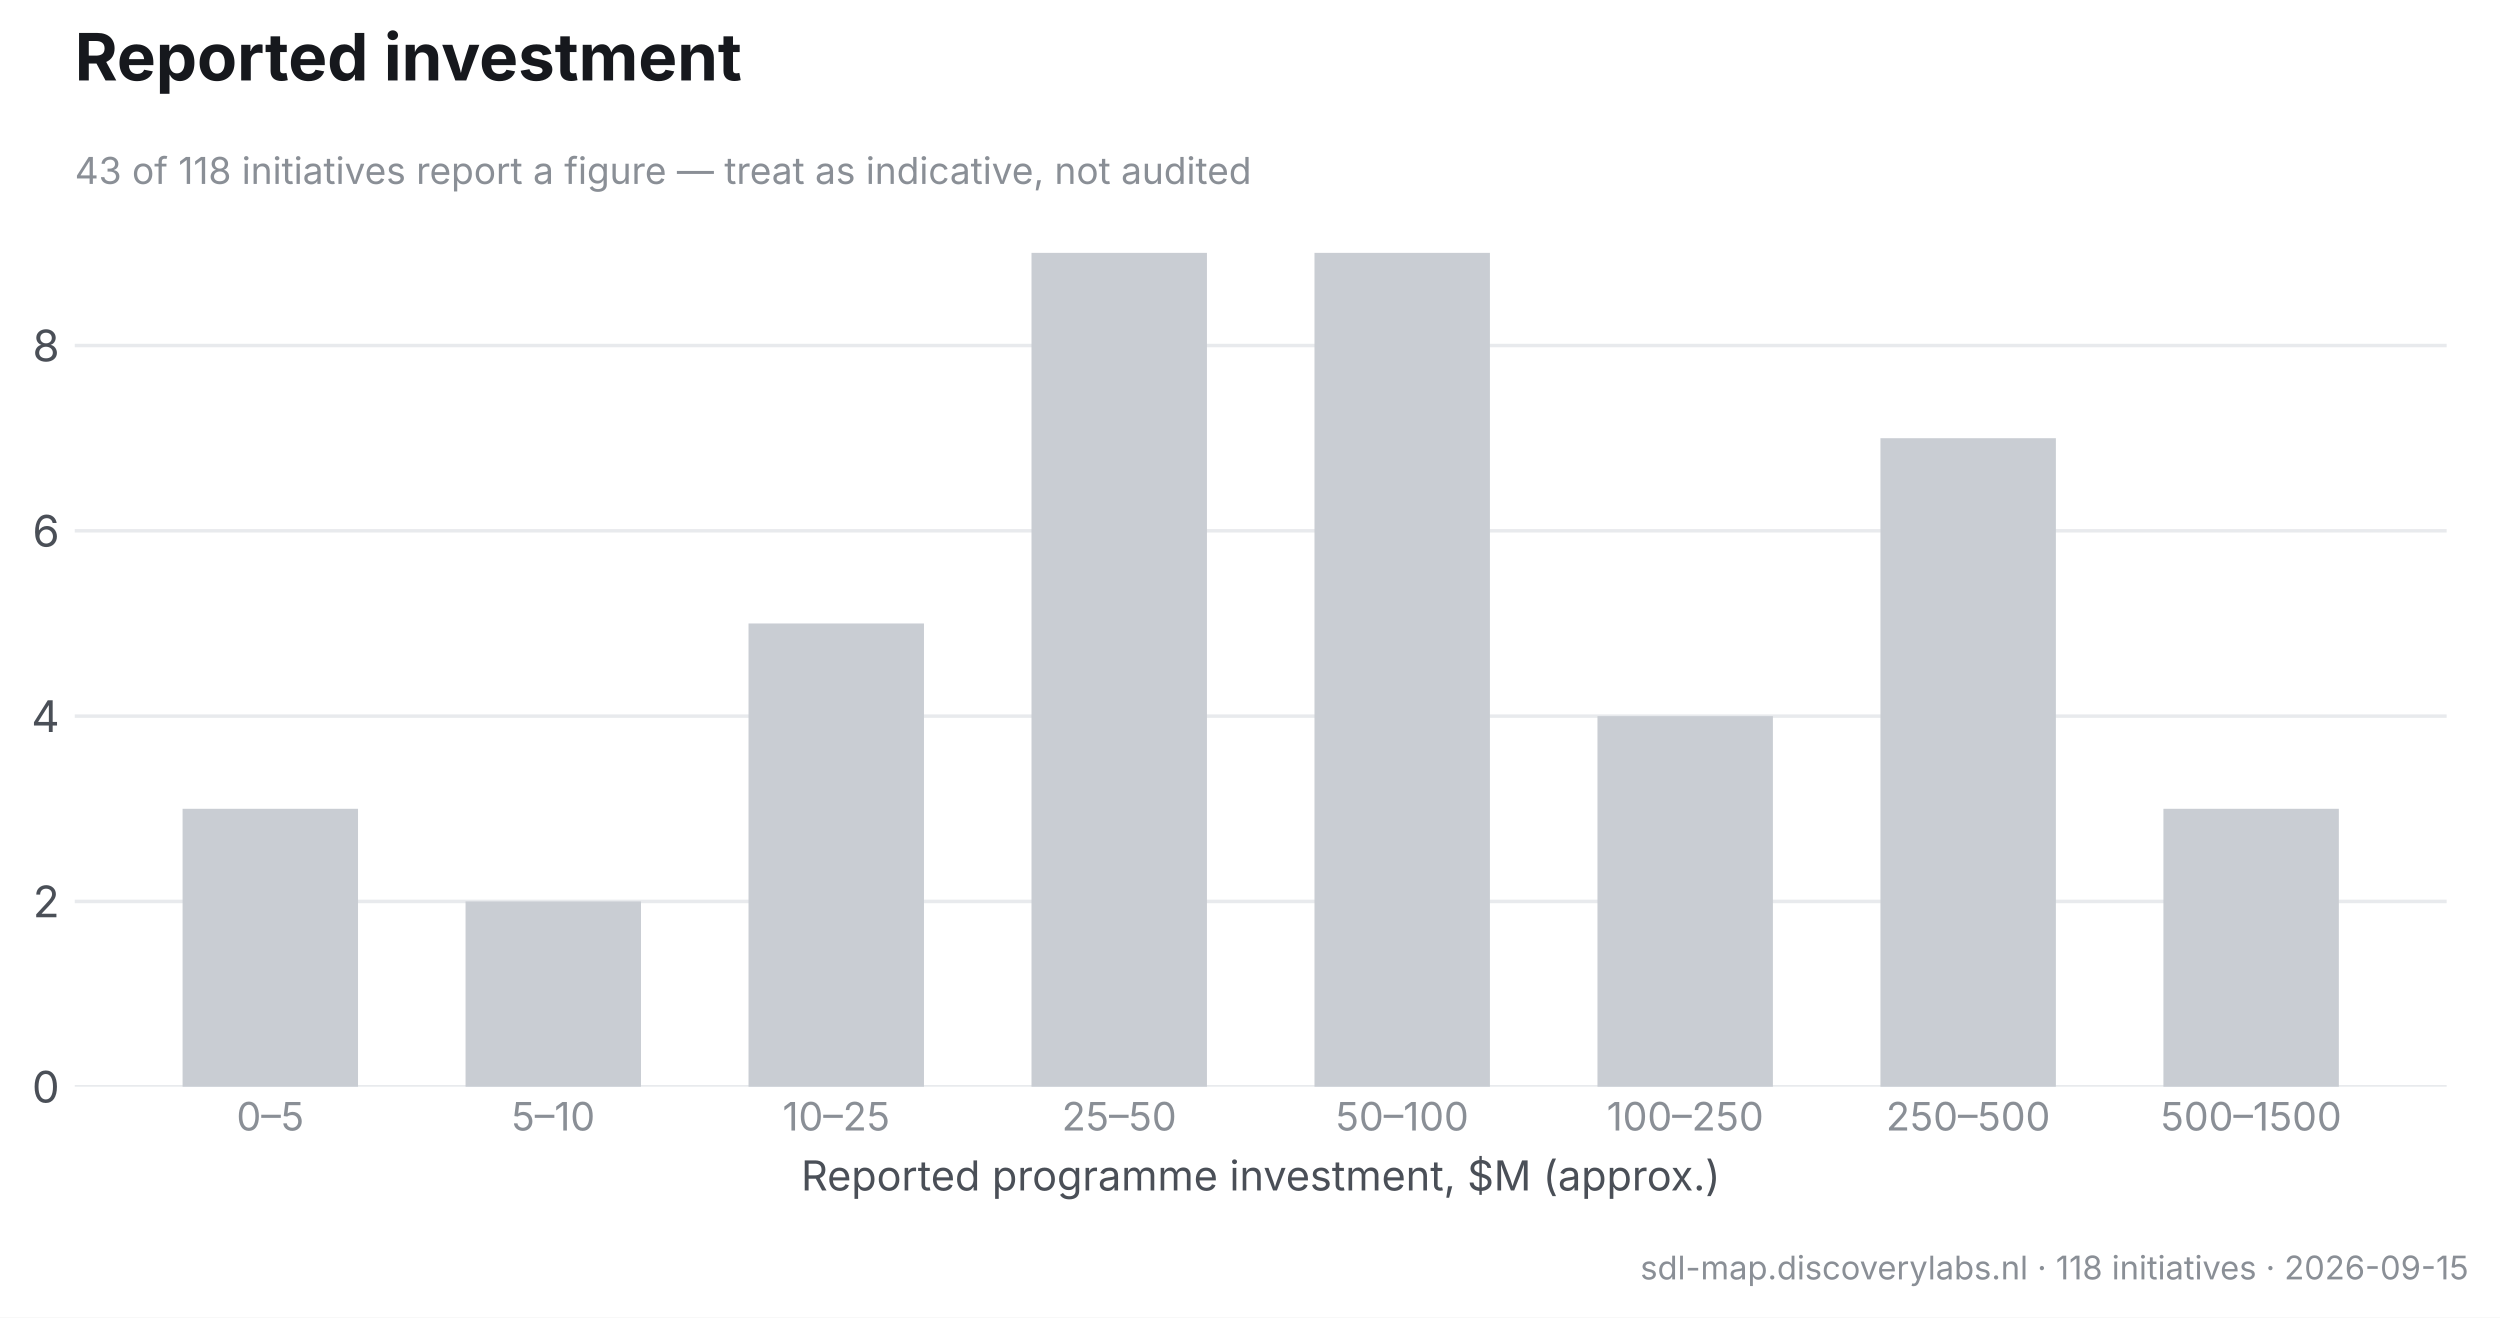
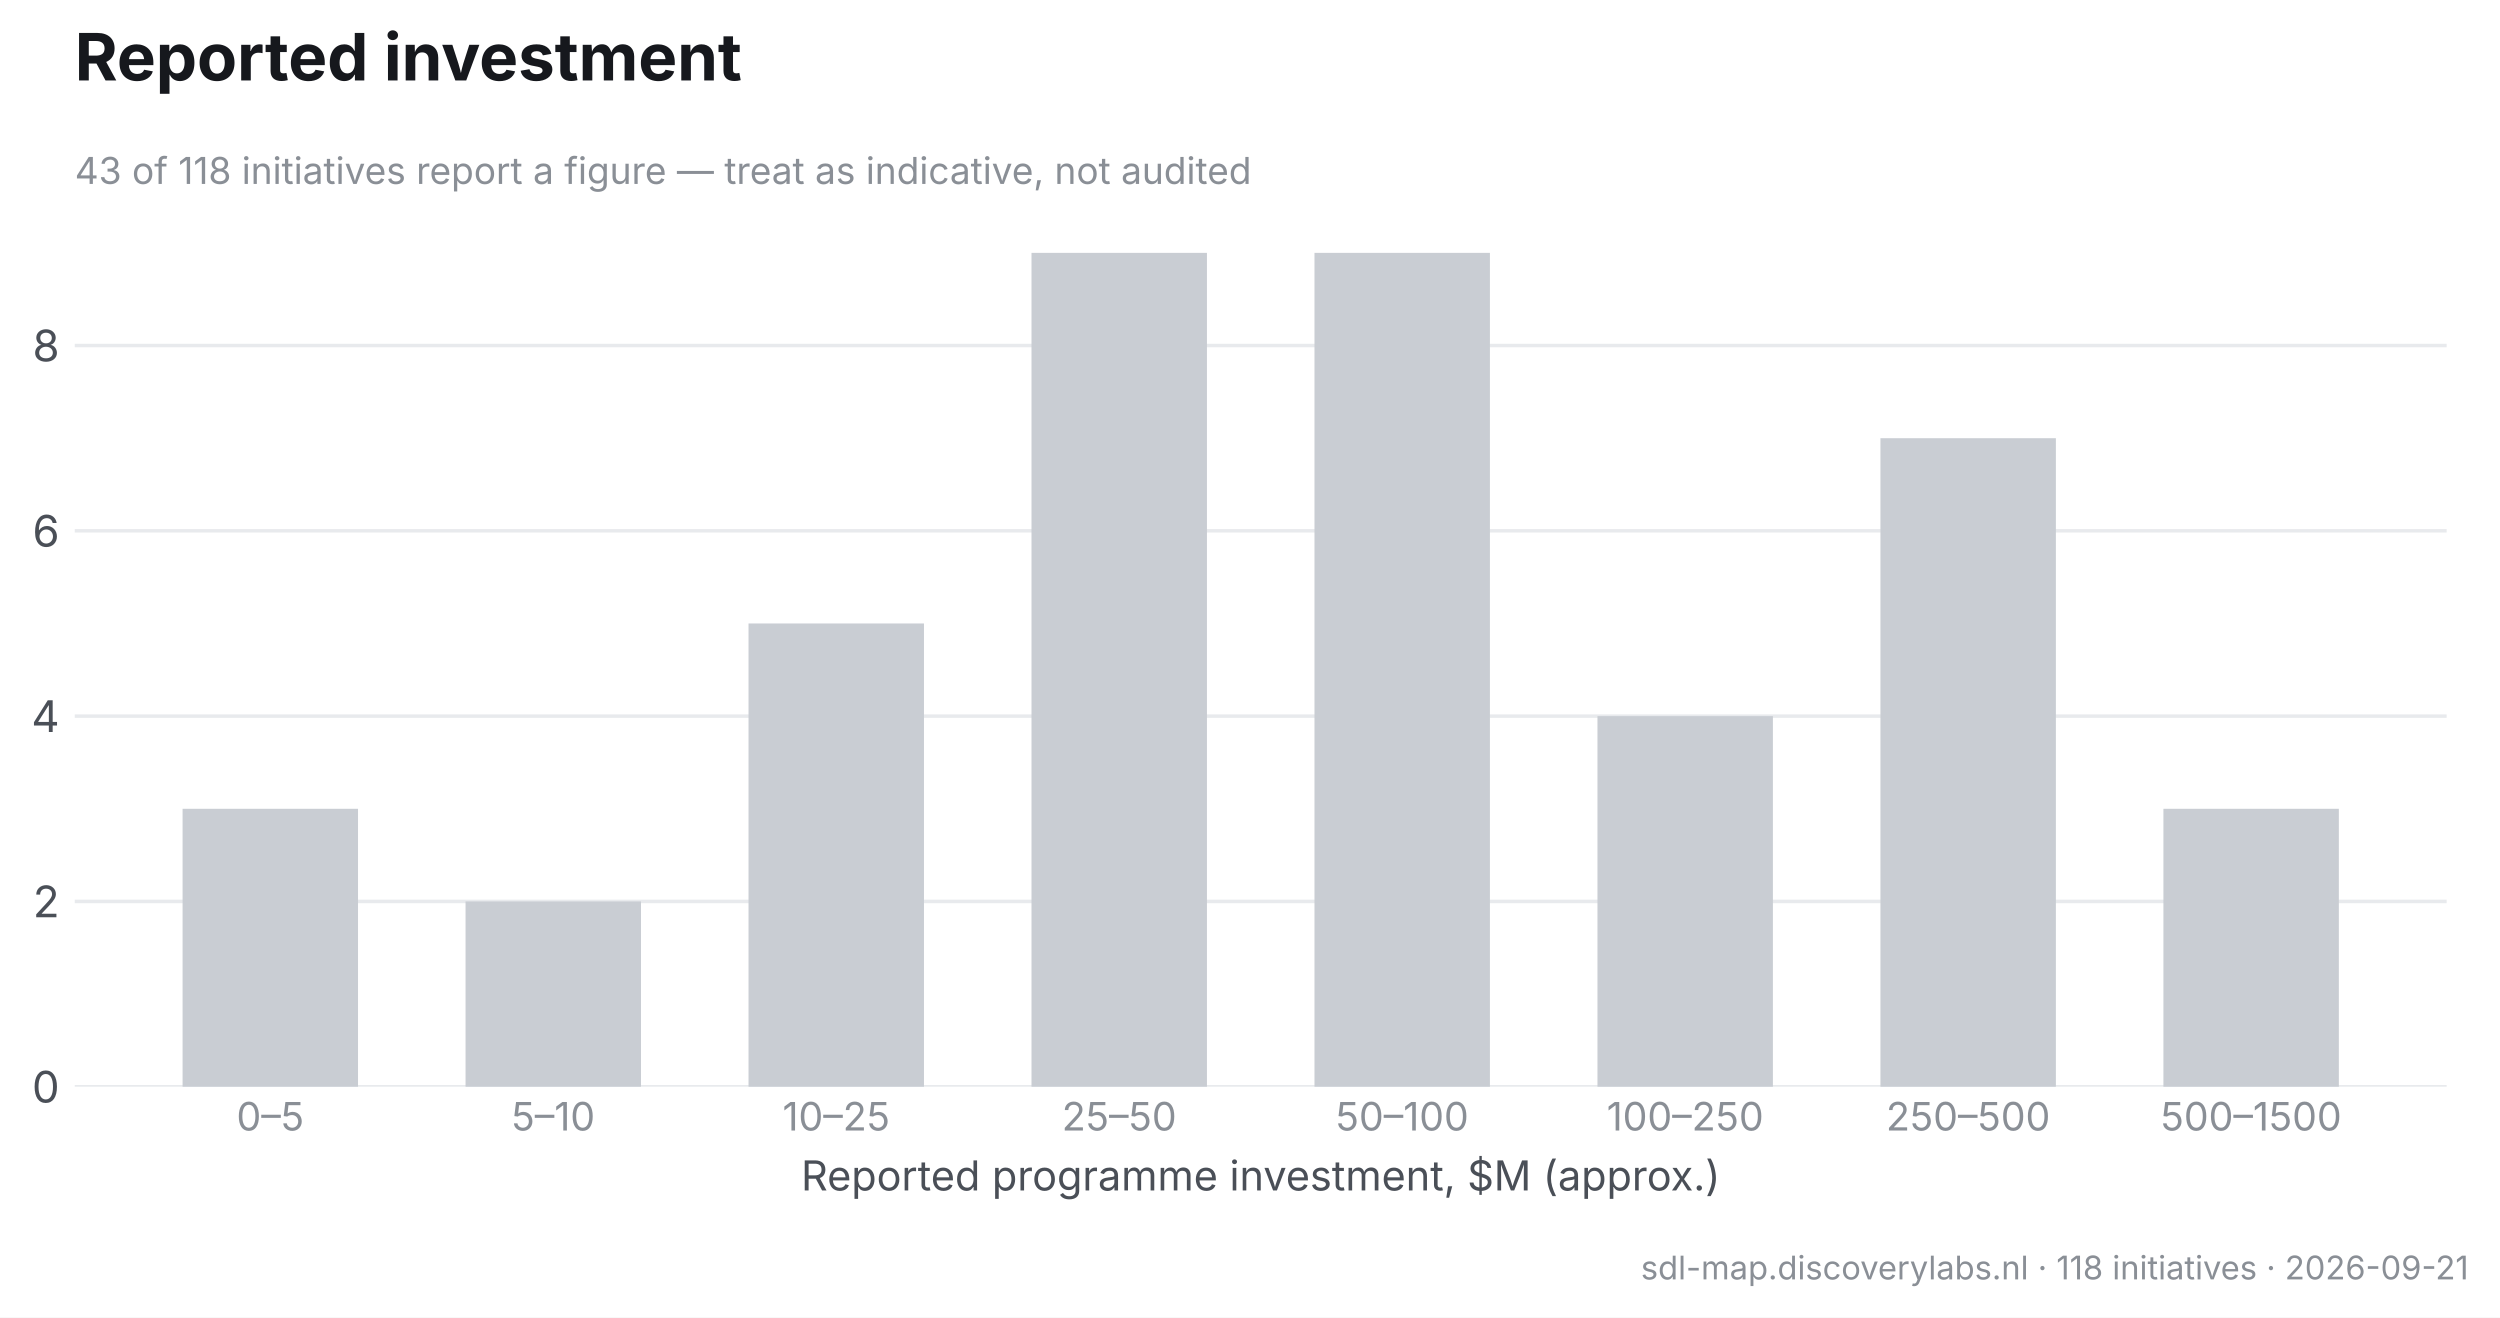
<svg xmlns="http://www.w3.org/2000/svg" width="573.819pt" height="302.415pt" viewBox="0 0 573.819 302.415" version="1.1">
  <defs>
    <style type="text/css">*{stroke-linejoin: round; stroke-linecap: butt}</style>
  </defs>
  <g id="figure_1">
    <g id="patch_1">
      <path d="M 0 302.415  L 573.819 302.415  L 573.819 0  L 0 0  z " style="fill: #ffffff" />
    </g>
    <g id="axes_1">
      <g id="patch_2">
        <path d="M 17.159 249.435  L 561.579 249.435  L 561.579 48.471  L 17.159 48.471  z " style="fill: #ffffff" />
      </g>
      <g id="matplotlib.axis_1">
        <g id="xtick_1">
          <g id="line2d_1" />
          <g id="text_1">
            <text style="font-size: 9px; font-family: 'Inter', 'Helvetica Neue', 'Arial', 'DejaVu Sans', 'Bitstream Vera Sans', 'Computer Modern Sans Serif', 'Lucida Grande', 'Verdana', 'Geneva', 'Lucid', 'Helvetica', 'Avant Garde', sans-serif; text-anchor: middle; fill: #8a8f96" x="62.041" y="259.483" transform="rotate(-0 62.04057 259.4826)">0–5</text>
          </g>
        </g>
        <g id="xtick_2">
          <g id="line2d_2" />
          <g id="text_2">
            <text style="font-size: 9px; font-family: 'Inter', 'Helvetica Neue', 'Arial', 'DejaVu Sans', 'Bitstream Vera Sans', 'Computer Modern Sans Serif', 'Lucida Grande', 'Verdana', 'Geneva', 'Lucid', 'Helvetica', 'Avant Garde', sans-serif; text-anchor: middle; fill: #8a8f96" x="126.992" y="259.483" transform="rotate(-0 126.9917 259.4826)">5–10</text>
          </g>
        </g>
        <g id="xtick_3">
          <g id="line2d_3" />
          <g id="text_3">
            <text style="font-size: 9px; font-family: 'Inter', 'Helvetica Neue', 'Arial', 'DejaVu Sans', 'Bitstream Vera Sans', 'Computer Modern Sans Serif', 'Lucida Grande', 'Verdana', 'Geneva', 'Lucid', 'Helvetica', 'Avant Garde', sans-serif; text-anchor: middle; fill: #8a8f96" x="191.943" y="259.483" transform="rotate(-0 191.9427 259.4826)">10–25</text>
          </g>
        </g>
        <g id="xtick_4">
          <g id="line2d_4" />
          <g id="text_4">
            <text style="font-size: 9px; font-family: 'Inter', 'Helvetica Neue', 'Arial', 'DejaVu Sans', 'Bitstream Vera Sans', 'Computer Modern Sans Serif', 'Lucida Grande', 'Verdana', 'Geneva', 'Lucid', 'Helvetica', 'Avant Garde', sans-serif; text-anchor: middle; fill: #8a8f96" x="256.894" y="259.483" transform="rotate(-0 256.8938 259.4826)">25–50</text>
          </g>
        </g>
        <g id="xtick_5">
          <g id="line2d_5" />
          <g id="text_5">
            <text style="font-size: 9px; font-family: 'Inter', 'Helvetica Neue', 'Arial', 'DejaVu Sans', 'Bitstream Vera Sans', 'Computer Modern Sans Serif', 'Lucida Grande', 'Verdana', 'Geneva', 'Lucid', 'Helvetica', 'Avant Garde', sans-serif; text-anchor: middle; fill: #8a8f96" x="321.845" y="259.483" transform="rotate(-0 321.8449 259.4826)">50–100</text>
          </g>
        </g>
        <g id="xtick_6">
          <g id="line2d_6" />
          <g id="text_6">
            <text style="font-size: 9px; font-family: 'Inter', 'Helvetica Neue', 'Arial', 'DejaVu Sans', 'Bitstream Vera Sans', 'Computer Modern Sans Serif', 'Lucida Grande', 'Verdana', 'Geneva', 'Lucid', 'Helvetica', 'Avant Garde', sans-serif; text-anchor: middle; fill: #8a8f96" x="386.796" y="259.483" transform="rotate(-0 386.796 259.4826)">100–250</text>
          </g>
        </g>
        <g id="xtick_7">
          <g id="line2d_7" />
          <g id="text_7">
            <text style="font-size: 9px; font-family: 'Inter', 'Helvetica Neue', 'Arial', 'DejaVu Sans', 'Bitstream Vera Sans', 'Computer Modern Sans Serif', 'Lucida Grande', 'Verdana', 'Geneva', 'Lucid', 'Helvetica', 'Avant Garde', sans-serif; text-anchor: middle; fill: #8a8f96" x="451.747" y="259.483" transform="rotate(-0 451.7471 259.4826)">250–500</text>
          </g>
        </g>
        <g id="xtick_8">
          <g id="line2d_8" />
          <g id="text_8">
            <text style="font-size: 9px; font-family: 'Inter', 'Helvetica Neue', 'Arial', 'DejaVu Sans', 'Bitstream Vera Sans', 'Computer Modern Sans Serif', 'Lucida Grande', 'Verdana', 'Geneva', 'Lucid', 'Helvetica', 'Avant Garde', sans-serif; text-anchor: middle; fill: #8a8f96" x="516.698" y="259.483" transform="rotate(-0 516.6982 259.4826)">500–1500</text>
          </g>
        </g>
        <g id="text_9">
          <text style="font-size: 9.5px; font-family: 'Inter', 'Helvetica Neue', 'Arial', 'DejaVu Sans', 'Bitstream Vera Sans', 'Computer Modern Sans Serif', 'Lucida Grande', 'Verdana', 'Geneva', 'Lucid', 'Helvetica', 'Avant Garde', sans-serif; text-anchor: middle; fill: #4a4f57" x="289.369" y="273.243" transform="rotate(-0 289.3694 273.2428)">Reported programme investment, $M (approx.)</text>
        </g>
      </g>
      <g id="matplotlib.axis_2">
        <g id="ytick_1">
          <g id="line2d_9">
-             <path d="M 17.159 249.435  L 561.579 249.435  " clip-path="url(#p70459ca775)" style="fill: none; stroke: #e8eaed; stroke-width: 0.8; stroke-linecap: square" />
+             <path d="M 17.159 249.435  L 561.579 249.435  " clip-path="url(#p7645279a8a)" style="fill: none; stroke: #e8eaed; stroke-width: 0.8; stroke-linecap: square" />
          </g>
          <g id="line2d_10" />
          <g id="text_10">
            <text style="font-size: 10px; font-family: 'Inter', 'Helvetica Neue', 'Arial', 'DejaVu Sans', 'Bitstream Vera Sans', 'Computer Modern Sans Serif', 'Lucida Grande', 'Verdana', 'Geneva', 'Lucid', 'Helvetica', 'Avant Garde', sans-serif; text-anchor: end; fill: #4a4f57" x="13.659" y="253.073" transform="rotate(-0 13.65938 253.0726)">0</text>
          </g>
        </g>
        <g id="ytick_2">
          <g id="line2d_11">
-             <path d="M 17.159 206.903  L 561.579 206.903  " clip-path="url(#p70459ca775)" style="fill: none; stroke: #e8eaed; stroke-width: 0.8; stroke-linecap: square" />
+             <path d="M 17.159 206.903  L 561.579 206.903  " clip-path="url(#p7645279a8a)" style="fill: none; stroke: #e8eaed; stroke-width: 0.8; stroke-linecap: square" />
          </g>
          <g id="line2d_12" />
          <g id="text_11">
            <text style="font-size: 10px; font-family: 'Inter', 'Helvetica Neue', 'Arial', 'DejaVu Sans', 'Bitstream Vera Sans', 'Computer Modern Sans Serif', 'Lucida Grande', 'Verdana', 'Geneva', 'Lucid', 'Helvetica', 'Avant Garde', sans-serif; text-anchor: end; fill: #4a4f57" x="13.659" y="210.541" transform="rotate(-0 13.65938 210.5405)">2</text>
          </g>
        </g>
        <g id="ytick_3">
          <g id="line2d_13">
-             <path d="M 17.159 164.371  L 561.579 164.371  " clip-path="url(#p70459ca775)" style="fill: none; stroke: #e8eaed; stroke-width: 0.8; stroke-linecap: square" />
+             <path d="M 17.159 164.371  L 561.579 164.371  " clip-path="url(#p7645279a8a)" style="fill: none; stroke: #e8eaed; stroke-width: 0.8; stroke-linecap: square" />
          </g>
          <g id="line2d_14" />
          <g id="text_12">
            <text style="font-size: 10px; font-family: 'Inter', 'Helvetica Neue', 'Arial', 'DejaVu Sans', 'Bitstream Vera Sans', 'Computer Modern Sans Serif', 'Lucida Grande', 'Verdana', 'Geneva', 'Lucid', 'Helvetica', 'Avant Garde', sans-serif; text-anchor: end; fill: #4a4f57" x="13.659" y="168.008" transform="rotate(-0 13.65938 168.0085)">4</text>
          </g>
        </g>
        <g id="ytick_4">
          <g id="line2d_15">
-             <path d="M 17.159 121.839  L 561.579 121.839  " clip-path="url(#p70459ca775)" style="fill: none; stroke: #e8eaed; stroke-width: 0.8; stroke-linecap: square" />
+             <path d="M 17.159 121.839  L 561.579 121.839  " clip-path="url(#p7645279a8a)" style="fill: none; stroke: #e8eaed; stroke-width: 0.8; stroke-linecap: square" />
          </g>
          <g id="line2d_16" />
          <g id="text_13">
            <text style="font-size: 10px; font-family: 'Inter', 'Helvetica Neue', 'Arial', 'DejaVu Sans', 'Bitstream Vera Sans', 'Computer Modern Sans Serif', 'Lucida Grande', 'Verdana', 'Geneva', 'Lucid', 'Helvetica', 'Avant Garde', sans-serif; text-anchor: end; fill: #4a4f57" x="13.659" y="125.476" transform="rotate(-0 13.65938 125.4764)">6</text>
          </g>
        </g>
        <g id="ytick_5">
          <g id="line2d_17">
-             <path d="M 17.159 79.307  L 561.579 79.307  " clip-path="url(#p70459ca775)" style="fill: none; stroke: #e8eaed; stroke-width: 0.8; stroke-linecap: square" />
+             <path d="M 17.159 79.307  L 561.579 79.307  " clip-path="url(#p7645279a8a)" style="fill: none; stroke: #e8eaed; stroke-width: 0.8; stroke-linecap: square" />
          </g>
          <g id="line2d_18" />
          <g id="text_14">
            <text style="font-size: 10px; font-family: 'Inter', 'Helvetica Neue', 'Arial', 'DejaVu Sans', 'Bitstream Vera Sans', 'Computer Modern Sans Serif', 'Lucida Grande', 'Verdana', 'Geneva', 'Lucid', 'Helvetica', 'Avant Garde', sans-serif; text-anchor: end; fill: #4a4f57" x="13.659" y="82.944" transform="rotate(-0 13.65938 82.94434)">8</text>
          </g>
        </g>
      </g>
      <g id="patch_3">
-         <path d="M 41.906 249.435  L 82.175 249.435  L 82.175 185.637  L 41.906 185.637  z " clip-path="url(#p70459ca775)" style="fill: #c9cdd3" />
+         <path d="M 41.906 249.435  L 82.175 249.435  L 82.175 185.637  L 41.906 185.637  z " clip-path="url(#p7645279a8a)" style="fill: #c9cdd3" />
      </g>
      <g id="patch_4">
-         <path d="M 106.857 249.435  L 147.126 249.435  L 147.126 206.903  L 106.857 206.903  z " clip-path="url(#p70459ca775)" style="fill: #c9cdd3" />
+         <path d="M 106.857 249.435  L 147.126 249.435  L 147.126 206.903  L 106.857 206.903  z " clip-path="url(#p7645279a8a)" style="fill: #c9cdd3" />
      </g>
      <g id="patch_5">
-         <path d="M 171.808 249.435  L 212.078 249.435  L 212.078 143.105  L 171.808 143.105  z " clip-path="url(#p70459ca775)" style="fill: #c9cdd3" />
+         <path d="M 171.808 249.435  L 212.078 249.435  L 212.078 143.105  L 171.808 143.105  z " clip-path="url(#p7645279a8a)" style="fill: #c9cdd3" />
      </g>
      <g id="patch_6">
-         <path d="M 236.759 249.435  L 277.029 249.435  L 277.029 58.041  L 236.759 58.041  z " clip-path="url(#p70459ca775)" style="fill: #c9cdd3" />
+         <path d="M 236.759 249.435  L 277.029 249.435  L 277.029 58.041  L 236.759 58.041  z " clip-path="url(#p7645279a8a)" style="fill: #c9cdd3" />
      </g>
      <g id="patch_7">
-         <path d="M 301.71 249.435  L 341.98 249.435  L 341.98 58.041  L 301.71 58.041  z " clip-path="url(#p70459ca775)" style="fill: #c9cdd3" />
+         <path d="M 301.71 249.435  L 341.98 249.435  L 341.98 58.041  L 301.71 58.041  z " clip-path="url(#p7645279a8a)" style="fill: #c9cdd3" />
      </g>
      <g id="patch_8">
-         <path d="M 366.661 249.435  L 406.931 249.435  L 406.931 164.371  L 366.661 164.371  z " clip-path="url(#p70459ca775)" style="fill: #c9cdd3" />
+         <path d="M 366.661 249.435  L 406.931 249.435  L 406.931 164.371  L 366.661 164.371  z " clip-path="url(#p7645279a8a)" style="fill: #c9cdd3" />
      </g>
      <g id="patch_9">
-         <path d="M 431.612 249.435  L 471.882 249.435  L 471.882 100.573  L 431.612 100.573  z " clip-path="url(#p70459ca775)" style="fill: #c9cdd3" />
+         <path d="M 431.612 249.435  L 471.882 249.435  L 471.882 100.573  L 431.612 100.573  z " clip-path="url(#p7645279a8a)" style="fill: #c9cdd3" />
      </g>
      <g id="patch_10">
-         <path d="M 496.563 249.435  L 536.833 249.435  L 536.833 185.637  L 496.563 185.637  z " clip-path="url(#p70459ca775)" style="fill: #c9cdd3" />
+         <path d="M 496.563 249.435  L 536.833 249.435  L 536.833 185.637  L 496.563 185.637  z " clip-path="url(#p7645279a8a)" style="fill: #c9cdd3" />
      </g>
      <g id="text_15">
        <text style="font-size: 8.5px; font-family: 'Inter', 'Helvetica Neue', 'Arial', 'DejaVu Sans', 'Bitstream Vera Sans', 'Computer Modern Sans Serif', 'Lucida Grande', 'Verdana', 'Geneva', 'Lucid', 'Helvetica', 'Avant Garde', sans-serif; text-anchor: start; fill: #8a8f96" x="17.159" y="42.216" transform="rotate(-0 17.15938 42.21574)">43 of 118 initiatives report a figure — treat as indicative, not audited</text>
      </g>
      <g id="text_16">
        <text style="font-weight: 650; font-size: 15px; font-family: 'Inter', 'Helvetica Neue', 'Arial', 'DejaVu Sans', 'Bitstream Vera Sans', 'Computer Modern Sans Serif', 'Lucida Grande', 'Verdana', 'Geneva', 'Lucid', 'Helvetica', 'Avant Garde', sans-serif; text-anchor: start; fill: #16181d" x="17.159" y="18.471" transform="rotate(-0 17.15938 18.47109)">Reported investment</text>
      </g>
    </g>
    <g id="text_17">
-       <text style="font-size: 7.5px; font-family: 'Inter', 'Helvetica Neue', 'Arial', 'DejaVu Sans', 'Bitstream Vera Sans', 'Computer Modern Sans Serif', 'Lucida Grande', 'Verdana', 'Geneva', 'Lucid', 'Helvetica', 'Avant Garde', sans-serif; text-anchor: end; fill: #8a8f96" x="566.619" y="293.655" transform="rotate(-0 566.6194 293.6551)">sdl-map.discoverylabs.nl · 118 initiatives · 2026-09-15</text>
+       <text style="font-size: 7.5px; font-family: 'Inter', 'Helvetica Neue', 'Arial', 'DejaVu Sans', 'Bitstream Vera Sans', 'Computer Modern Sans Serif', 'Lucida Grande', 'Verdana', 'Geneva', 'Lucid', 'Helvetica', 'Avant Garde', sans-serif; text-anchor: end; fill: #8a8f96" x="566.619" y="293.655" transform="rotate(-0 566.6194 293.6551)">sdl-map.discoverylabs.nl · 118 initiatives · 2026-09-21</text>
    </g>
  </g>
  <defs>
-     <clipPath id="p70459ca775">
+     <clipPath id="p7645279a8a">
      <rect x="17.159" y="48.471" width="544.42" height="200.964" />
    </clipPath>
  </defs>
</svg>
